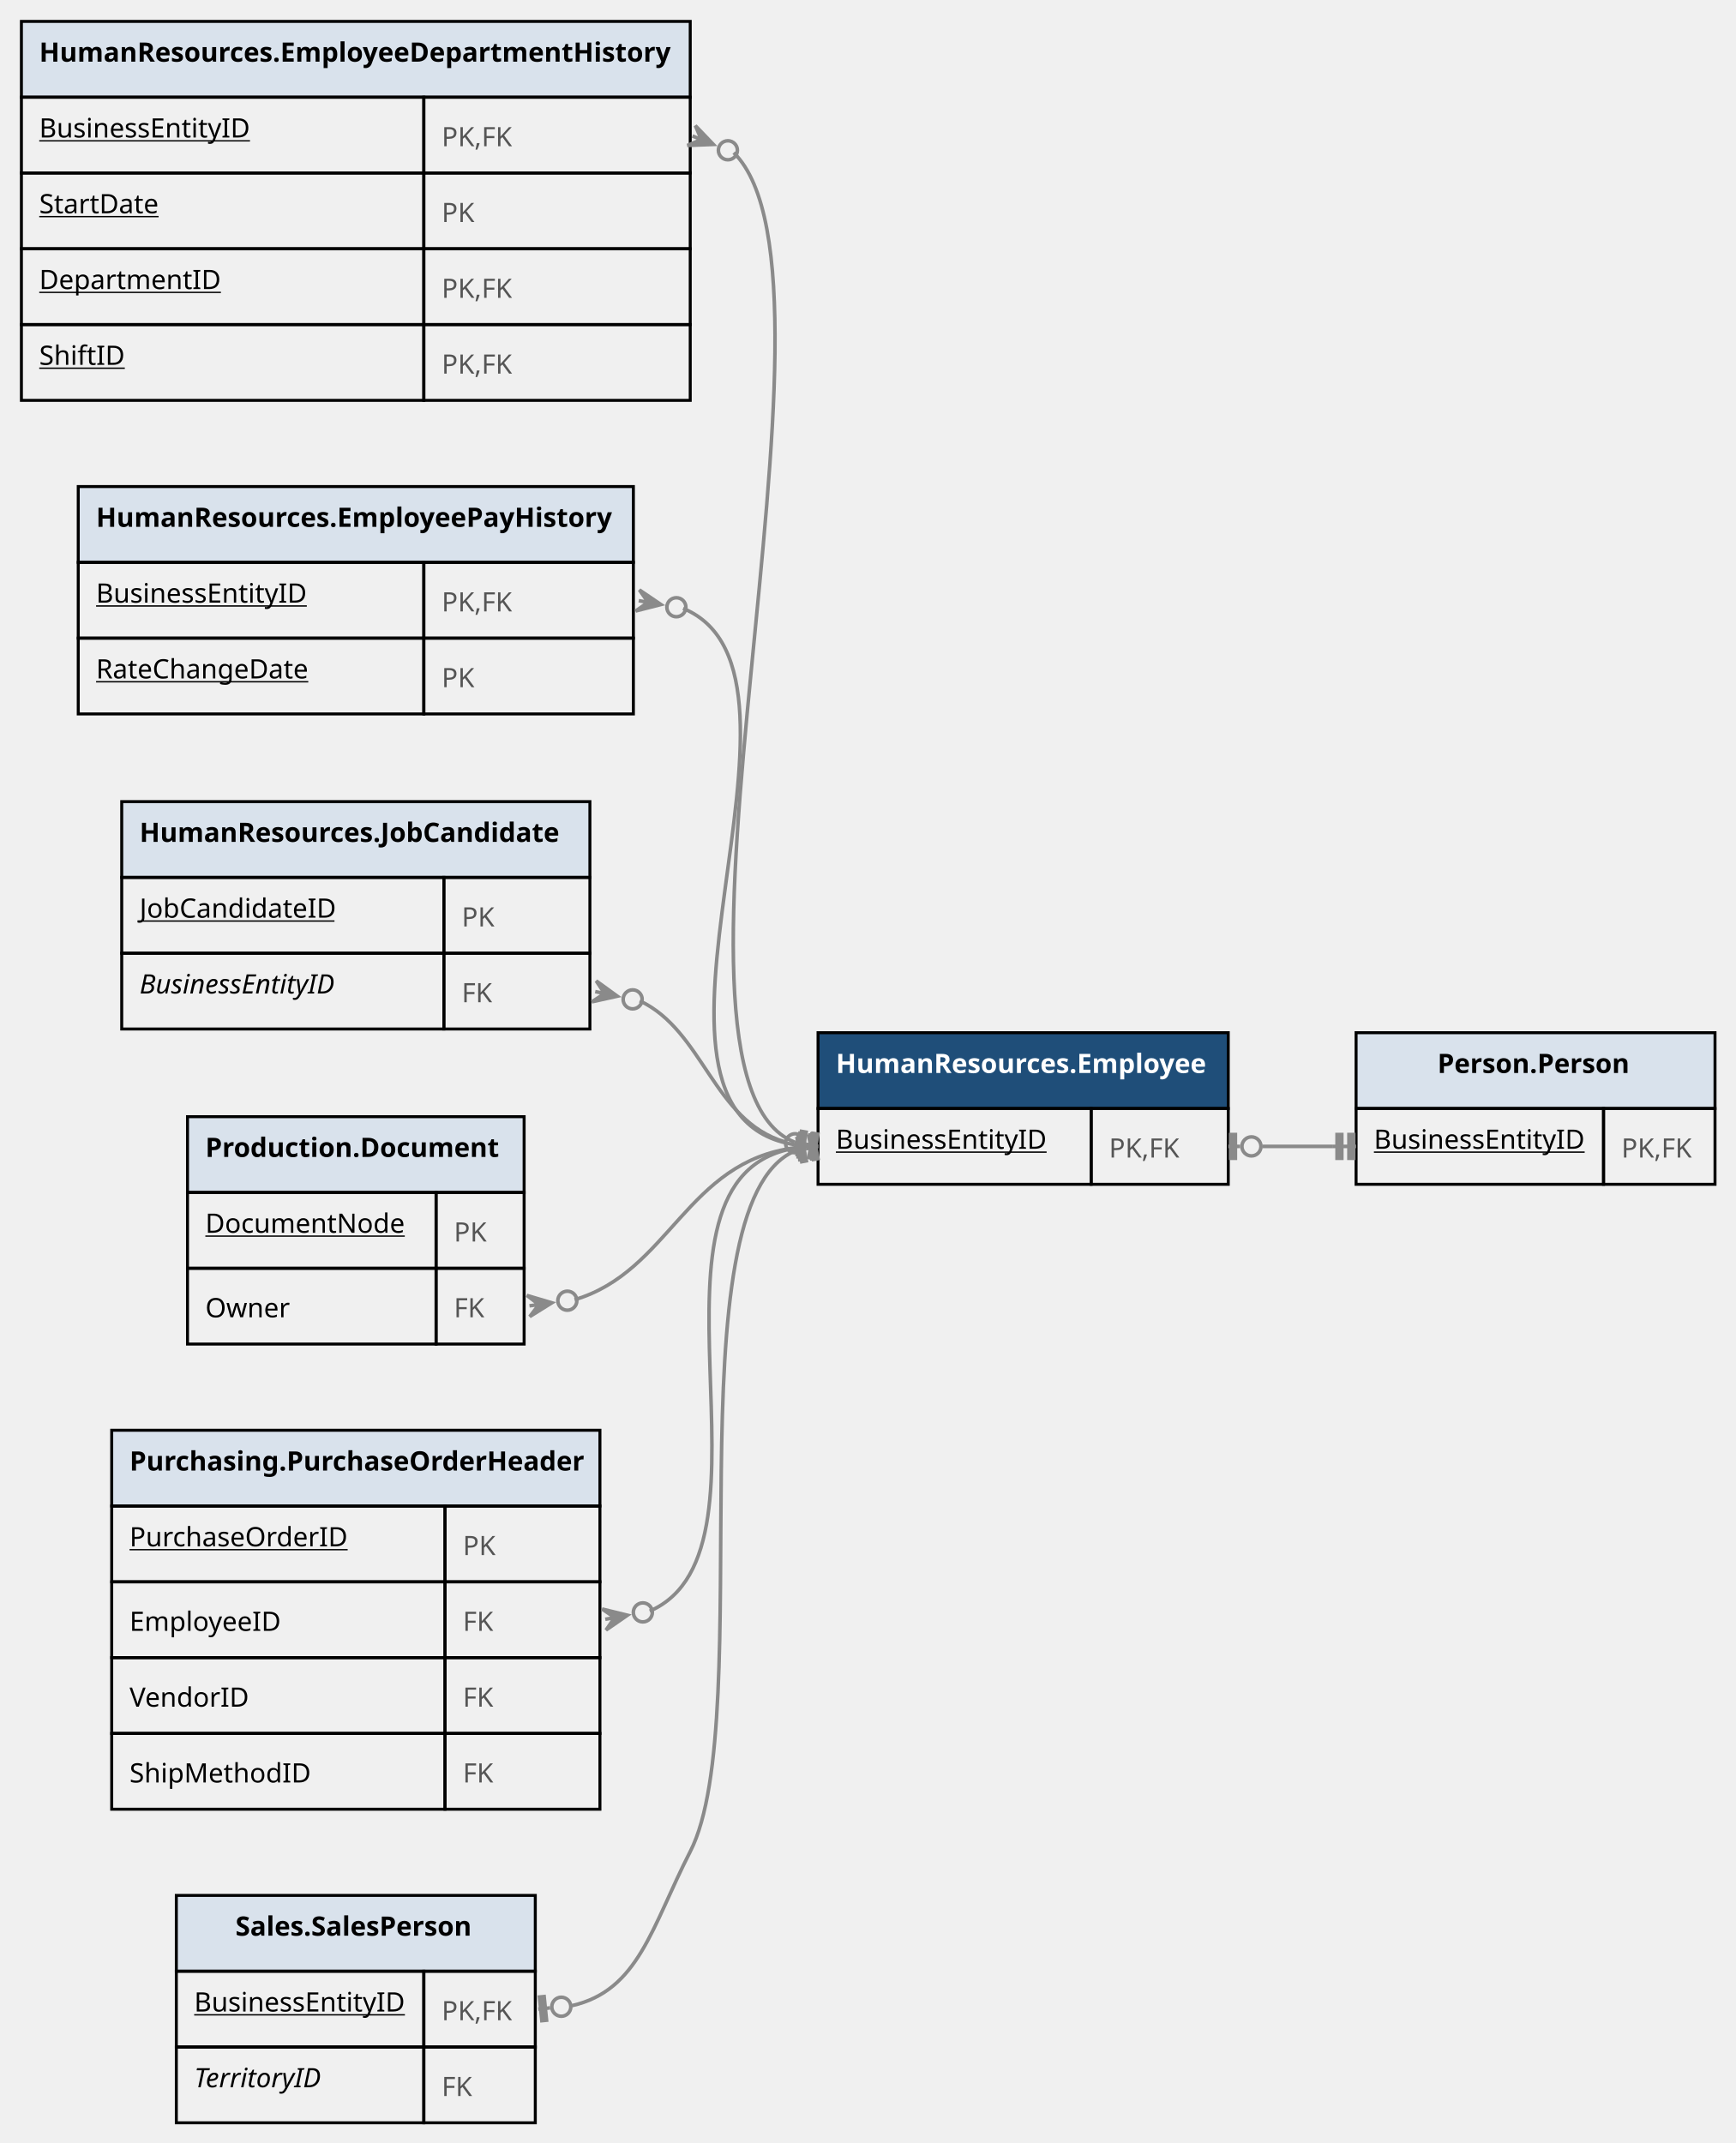
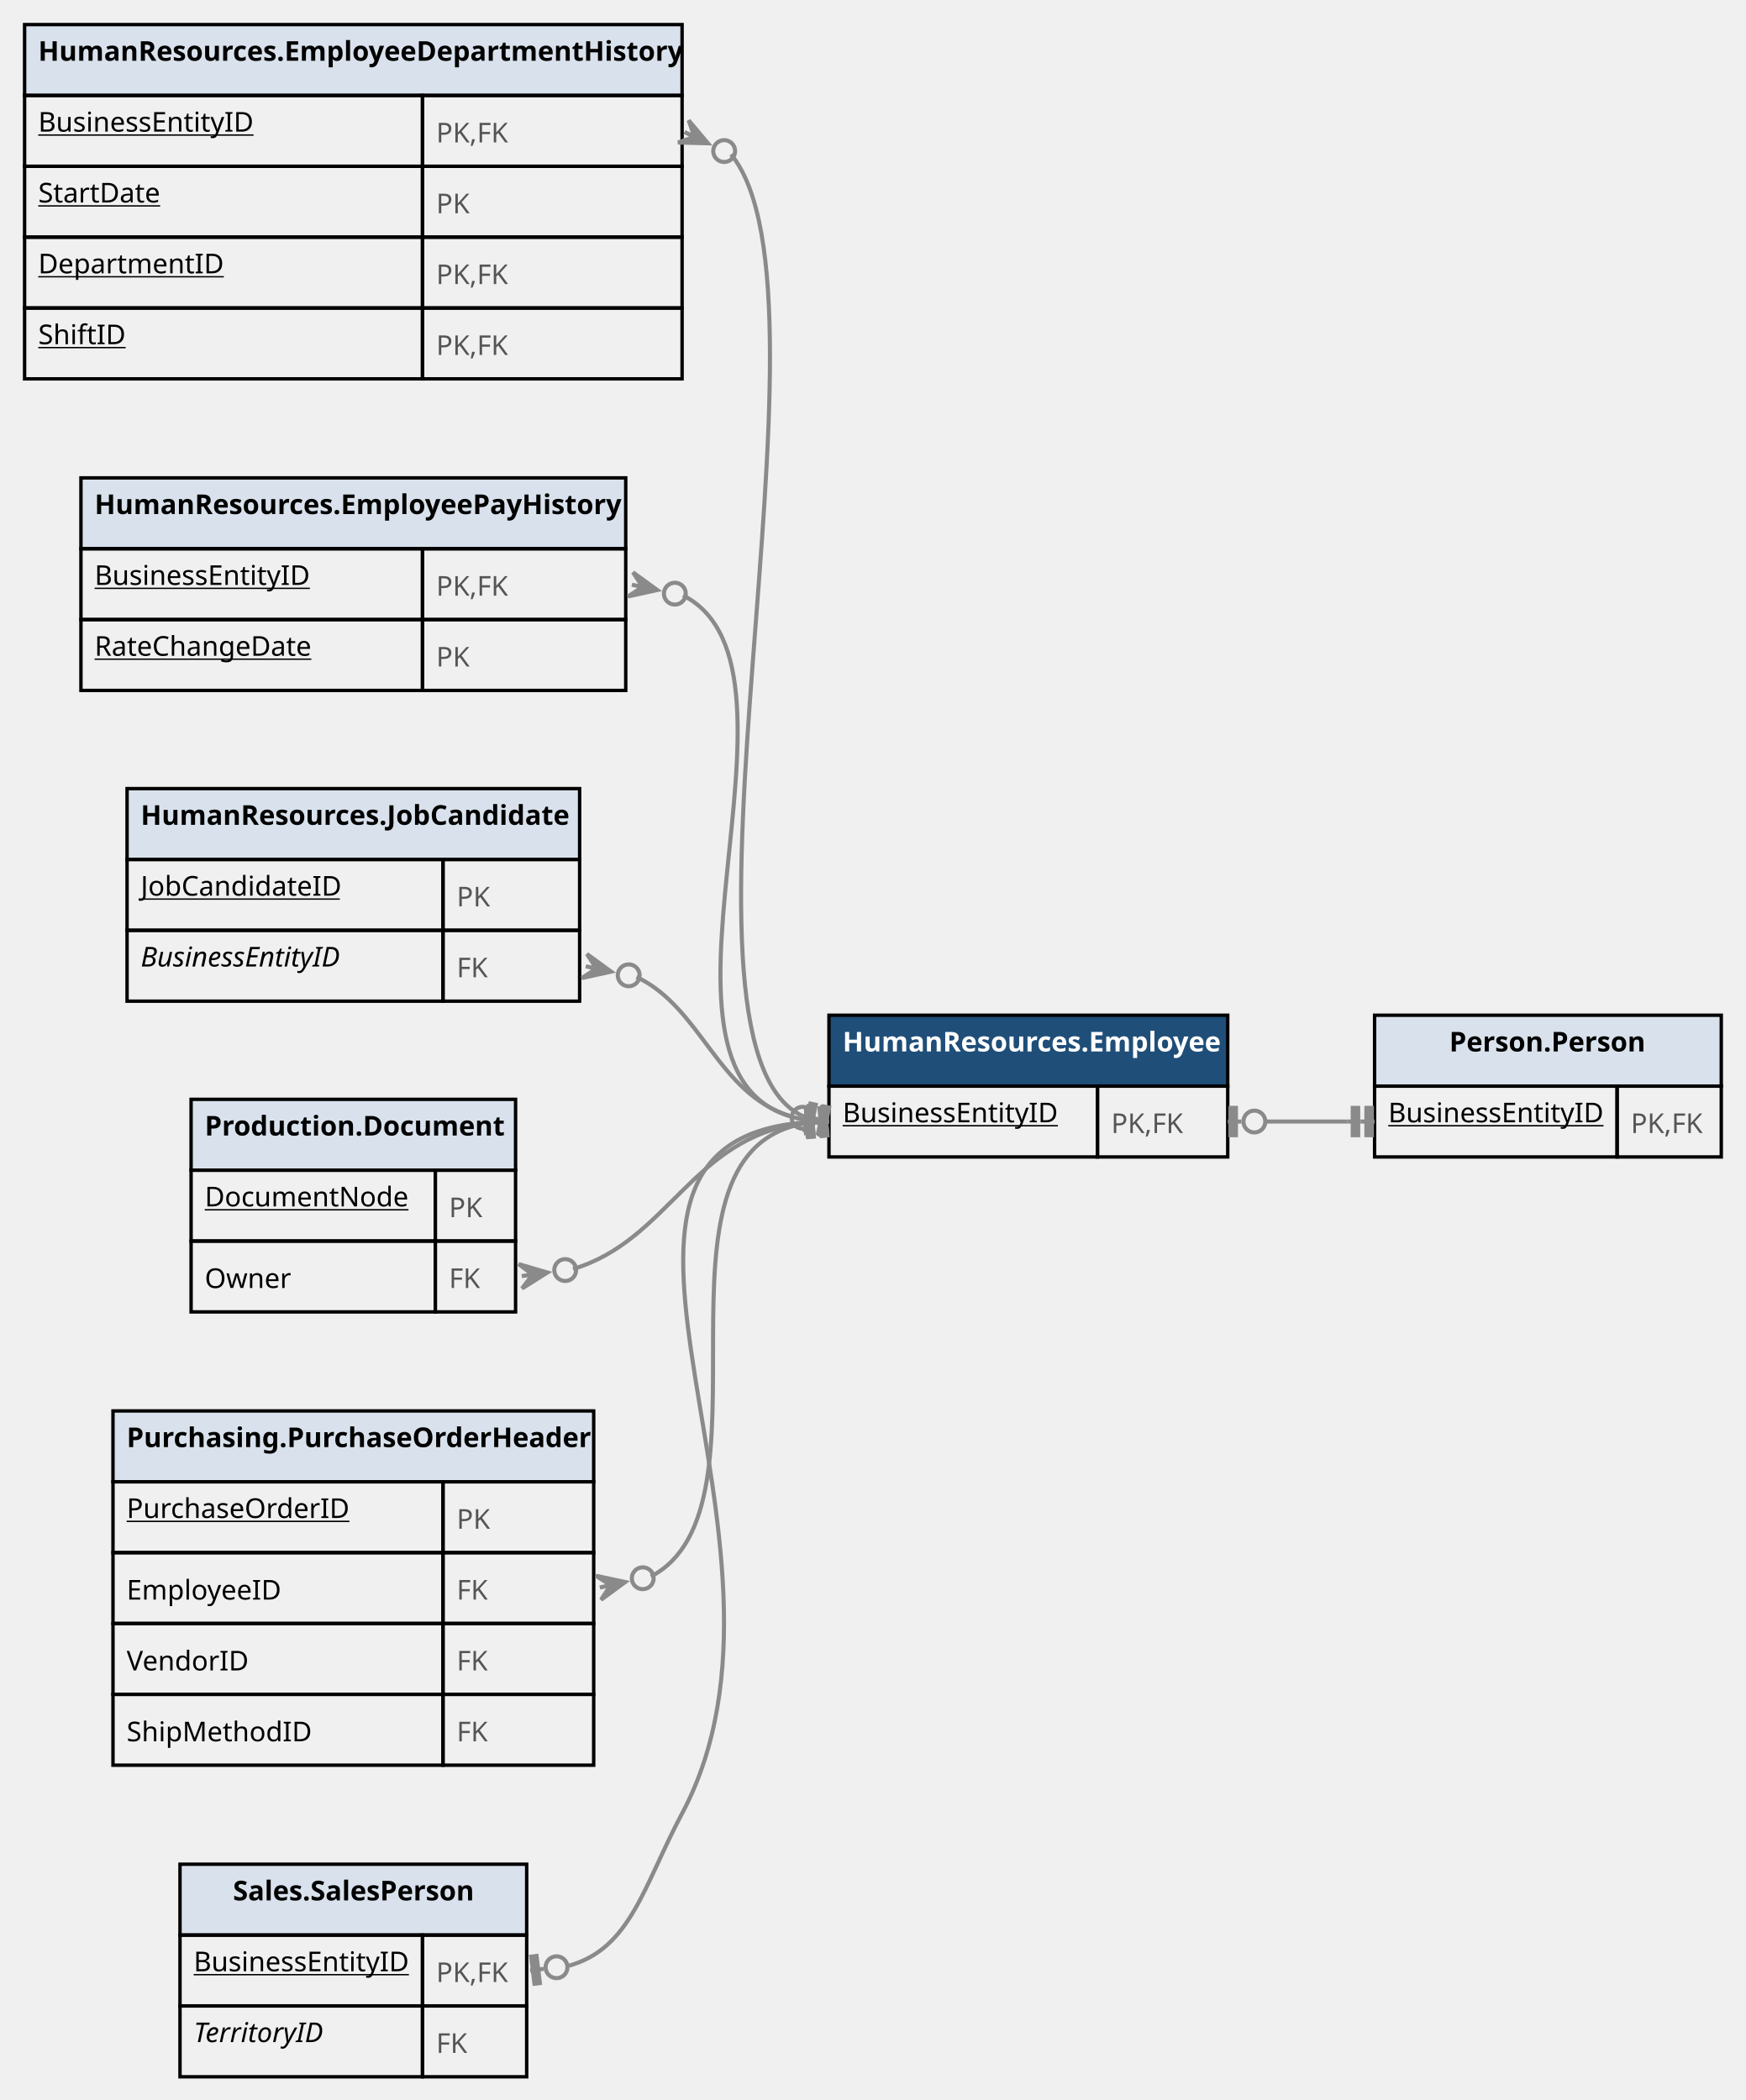
- <svg xmlns="http://www.w3.org/2000/svg" width="584pt" height="721pt" viewBox="0.00 0.00 584.00 721.00">
-   <g id="graph0" class="graph" transform="scale(1 1) rotate(0) translate(7.2 714.2)">
+ <svg xmlns="http://www.w3.org/2000/svg" width="511pt" height="615pt" viewBox="0.00 0.00 511.00 615.00">
+   <g id="graph0" class="graph" transform="scale(1 1) rotate(0) translate(7.2 608.2)">
    <g id="node1" class="node">
-       <polygon fill="#1f4e79" stroke="none" points="268,-341.25 268,-366.75 406,-366.75 406,-341.25 268,-341.25" />
-       <polygon fill="none" stroke="#000000" points="268,-341.25 268,-366.75 406,-366.75 406,-341.25 268,-341.25" />
-       <text xml:space="preserve" text-anchor="start" x="274" y="-353.2" font-family="Noto Sans KR" font-weight="bold" font-size="9.00" fill="#ffffff">HumanResources.Employee</text>
-       <polygon fill="none" stroke="#000000" points="268,-315.75 268,-341.25 359.88,-341.25 359.88,-315.75 268,-315.75" />
-       <text xml:space="preserve" text-anchor="start" x="274" y="-327.7" font-family="Noto Sans KR" text-decoration="underline" font-size="9.00">BusinessEntityID</text>
-       <polygon fill="none" stroke="#000000" points="359.88,-315.75 359.88,-341.25 406,-341.25 406,-315.75 359.88,-315.75" />
-       <text xml:space="preserve" text-anchor="start" x="365.88" y="-324.75" font-family="Noto Sans KR" font-size="9.00" fill="#555555">PK,FK</text>
+       <polygon fill="#1f4e79" stroke="none" points="235.5,-290.12 235.5,-310.88 352.25,-310.88 352.25,-290.12 235.5,-290.12" />
+       <polygon fill="none" stroke="#000000" points="235.5,-290.12 235.5,-310.88 352.25,-310.88 352.25,-290.12 235.5,-290.12" />
+       <text xml:space="preserve" text-anchor="start" x="239.5" y="-300.27" font-family="Noto Sans KR" font-weight="bold" font-size="8.00" fill="#ffffff">HumanResources.Employee</text>
+       <polygon fill="none" stroke="#000000" points="235.5,-269.38 235.5,-290.12 314.12,-290.12 314.12,-269.38 235.5,-269.38" />
+       <text xml:space="preserve" text-anchor="start" x="239.5" y="-279.52" font-family="Noto Sans KR" text-decoration="underline" font-size="8.00">BusinessEntityID</text>
+       <polygon fill="none" stroke="#000000" points="314.12,-269.38 314.12,-290.12 352.25,-290.12 352.25,-269.38 314.12,-269.38" />
+       <text xml:space="preserve" text-anchor="start" x="318.12" y="-276.38" font-family="Noto Sans KR" font-size="8.00" fill="#555555">PK,FK</text>
    </g>
    <g id="node2" class="node">
-       <polygon fill="#d9e2ec" stroke="none" points="449,-341.25 449,-366.75 569.75,-366.75 569.75,-341.25 449,-341.25" />
-       <polygon fill="none" stroke="#000000" points="449,-341.25 449,-366.75 569.75,-366.75 569.75,-341.25 449,-341.25" />
-       <text xml:space="preserve" text-anchor="start" x="476.38" y="-353.2" font-family="Noto Sans KR" font-weight="bold" font-size="9.00" fill="#000000">Person.Person</text>
-       <polygon fill="none" stroke="#000000" points="449,-315.75 449,-341.25 532.25,-341.25 532.25,-315.75 449,-315.75" />
-       <text xml:space="preserve" text-anchor="start" x="455" y="-327.7" font-family="Noto Sans KR" text-decoration="underline" font-size="9.00">BusinessEntityID</text>
-       <polygon fill="none" stroke="#000000" points="532.25,-315.75 532.25,-341.25 569.75,-341.25 569.75,-315.75 532.25,-315.75" />
-       <text xml:space="preserve" text-anchor="start" x="538.25" y="-324.75" font-family="Noto Sans KR" font-size="9.00" fill="#555555">PK,FK</text>
+       <polygon fill="#d9e2ec" stroke="none" points="395.25,-290.12 395.25,-310.88 496.75,-310.88 496.75,-290.12 395.25,-290.12" />
+       <polygon fill="none" stroke="#000000" points="395.25,-290.12 395.25,-310.88 496.75,-310.88 496.75,-290.12 395.25,-290.12" />
+       <text xml:space="preserve" text-anchor="start" x="417.12" y="-300.27" font-family="Noto Sans KR" font-weight="bold" font-size="8.00" fill="#000000">Person.Person</text>
+       <polygon fill="none" stroke="#000000" points="395.25,-269.38 395.25,-290.12 466.25,-290.12 466.25,-269.38 395.25,-269.38" />
+       <text xml:space="preserve" text-anchor="start" x="399.25" y="-279.52" font-family="Noto Sans KR" text-decoration="underline" font-size="8.00">BusinessEntityID</text>
+       <polygon fill="none" stroke="#000000" points="466.25,-269.38 466.25,-290.12 496.75,-290.12 496.75,-269.38 466.25,-269.38" />
+       <text xml:space="preserve" text-anchor="start" x="470.25" y="-276.38" font-family="Noto Sans KR" font-size="8.00" fill="#555555">PK,FK</text>
    </g>
    <g id="edge1" class="edge">
-       <path fill="none" stroke="#8a8a8a" stroke-width="1.2" d="M417.44,-328.5C425.97,-328.5 431.65,-328.5 441.02,-328.5" />
-       <polygon fill="#8a8a8a" stroke="#8a8a8a" stroke-width="1.2" points="406.8,-332.5 406.8,-324.5 408.4,-324.5 408.4,-332.5 406.8,-332.5" />
-       <polyline fill="none" stroke="#8a8a8a" stroke-width="1.2" points="406,-328.5 410,-328.5" />
-       <ellipse fill="none" stroke="#8a8a8a" stroke-width="1.2" cx="413.8" cy="-328.5" rx="3.2" ry="3.2" />
-       <polygon fill="#8a8a8a" stroke="#8a8a8a" stroke-width="1.2" points="448.2,-324.5 448.2,-332.5 446.6,-332.5 446.6,-324.5 448.2,-324.5" />
-       <polyline fill="none" stroke="#8a8a8a" stroke-width="1.2" points="449,-328.5 445,-328.5" />
-       <polygon fill="#8a8a8a" stroke="#8a8a8a" stroke-width="1.2" points="444.2,-324.5 444.2,-332.5 442.6,-332.5 442.6,-324.5 444.2,-324.5" />
-       <polyline fill="none" stroke="#8a8a8a" stroke-width="1.2" points="445,-328.5 441,-328.5" />
+       <path fill="none" stroke="#8a8a8a" stroke-width="1.2" d="M363.69,-279.75C372.22,-279.75 377.9,-279.75 387.27,-279.75" />
+       <polygon fill="#8a8a8a" stroke="#8a8a8a" stroke-width="1.2" points="353.05,-283.75 353.05,-275.75 354.65,-275.75 354.65,-283.75 353.05,-283.75" />
+       <polyline fill="none" stroke="#8a8a8a" stroke-width="1.2" points="352.25,-279.75 356.25,-279.75" />
+       <ellipse fill="none" stroke="#8a8a8a" stroke-width="1.2" cx="360.05" cy="-279.75" rx="3.2" ry="3.2" />
+       <polygon fill="#8a8a8a" stroke="#8a8a8a" stroke-width="1.2" points="394.45,-275.75 394.45,-283.75 392.85,-283.75 392.85,-275.75 394.45,-275.75" />
+       <polyline fill="none" stroke="#8a8a8a" stroke-width="1.2" points="395.25,-279.75 391.25,-279.75" />
+       <polygon fill="#8a8a8a" stroke="#8a8a8a" stroke-width="1.2" points="390.45,-275.75 390.45,-283.75 388.85,-283.75 388.85,-275.75 390.45,-275.75" />
+       <polyline fill="none" stroke="#8a8a8a" stroke-width="1.2" points="391.25,-279.75 387.25,-279.75" />
    </g>
    <g id="node3" class="node">
-       <polygon fill="#d9e2ec" stroke="none" points="0,-681.5 0,-707 225,-707 225,-681.5 0,-681.5" />
-       <polygon fill="none" stroke="#000000" points="0,-681.5 0,-707 225,-707 225,-681.5 0,-681.5" />
-       <text xml:space="preserve" text-anchor="start" x="6" y="-693.45" font-family="Noto Sans KR" font-weight="bold" font-size="9.00" fill="#000000">HumanResources.EmployeeDepartmentHistory</text>
-       <polygon fill="none" stroke="#000000" points="0,-656 0,-681.5 135.38,-681.5 135.38,-656 0,-656" />
-       <text xml:space="preserve" text-anchor="start" x="6" y="-667.95" font-family="Noto Sans KR" text-decoration="underline" font-size="9.00">BusinessEntityID</text>
-       <polygon fill="none" stroke="#000000" points="135.38,-656 135.38,-681.5 225,-681.5 225,-656 135.38,-656" />
-       <text xml:space="preserve" text-anchor="start" x="141.38" y="-665" font-family="Noto Sans KR" font-size="9.00" fill="#555555">PK,FK</text>
-       <polygon fill="none" stroke="#000000" points="0,-630.5 0,-656 135.38,-656 135.38,-630.5 0,-630.5" />
-       <text xml:space="preserve" text-anchor="start" x="6" y="-642.45" font-family="Noto Sans KR" text-decoration="underline" font-size="9.00">StartDate</text>
-       <polygon fill="none" stroke="#000000" points="135.38,-630.5 135.38,-656 225,-656 225,-630.5 135.38,-630.5" />
-       <text xml:space="preserve" text-anchor="start" x="141.38" y="-639.5" font-family="Noto Sans KR" font-size="9.00" fill="#555555">PK</text>
-       <polygon fill="none" stroke="#000000" points="0,-605 0,-630.5 135.38,-630.5 135.38,-605 0,-605" />
-       <text xml:space="preserve" text-anchor="start" x="6" y="-616.95" font-family="Noto Sans KR" text-decoration="underline" font-size="9.00">DepartmentID</text>
-       <polygon fill="none" stroke="#000000" points="135.38,-605 135.38,-630.5 225,-630.5 225,-605 135.38,-605" />
-       <text xml:space="preserve" text-anchor="start" x="141.38" y="-614" font-family="Noto Sans KR" font-size="9.00" fill="#555555">PK,FK</text>
-       <polygon fill="none" stroke="#000000" points="0,-579.5 0,-605 135.38,-605 135.38,-579.5 0,-579.5" />
-       <text xml:space="preserve" text-anchor="start" x="6" y="-591.45" font-family="Noto Sans KR" text-decoration="underline" font-size="9.00">ShiftID</text>
-       <polygon fill="none" stroke="#000000" points="135.38,-579.5 135.38,-605 225,-605 225,-579.5 135.38,-579.5" />
-       <text xml:space="preserve" text-anchor="start" x="141.38" y="-588.5" font-family="Noto Sans KR" font-size="9.00" fill="#555555">PK,FK</text>
+       <polygon fill="#d9e2ec" stroke="none" points="0,-580.25 0,-601 192.5,-601 192.5,-580.25 0,-580.25" />
+       <polygon fill="none" stroke="#000000" points="0,-580.25 0,-601 192.5,-601 192.5,-580.25 0,-580.25" />
+       <text xml:space="preserve" text-anchor="start" x="4" y="-590.4" font-family="Noto Sans KR" font-weight="bold" font-size="8.00" fill="#000000">HumanResources.EmployeeDepartmentHistory</text>
+       <polygon fill="none" stroke="#000000" points="0,-559.5 0,-580.25 116.5,-580.25 116.5,-559.5 0,-559.5" />
+       <text xml:space="preserve" text-anchor="start" x="4" y="-569.65" font-family="Noto Sans KR" text-decoration="underline" font-size="8.00">BusinessEntityID</text>
+       <polygon fill="none" stroke="#000000" points="116.5,-559.5 116.5,-580.25 192.5,-580.25 192.5,-559.5 116.5,-559.5" />
+       <text xml:space="preserve" text-anchor="start" x="120.5" y="-566.5" font-family="Noto Sans KR" font-size="8.00" fill="#555555">PK,FK</text>
+       <polygon fill="none" stroke="#000000" points="0,-538.75 0,-559.5 116.5,-559.5 116.5,-538.75 0,-538.75" />
+       <text xml:space="preserve" text-anchor="start" x="4" y="-548.9" font-family="Noto Sans KR" text-decoration="underline" font-size="8.00">StartDate</text>
+       <polygon fill="none" stroke="#000000" points="116.5,-538.75 116.5,-559.5 192.5,-559.5 192.5,-538.75 116.5,-538.75" />
+       <text xml:space="preserve" text-anchor="start" x="120.5" y="-545.75" font-family="Noto Sans KR" font-size="8.00" fill="#555555">PK</text>
+       <polygon fill="none" stroke="#000000" points="0,-518 0,-538.75 116.5,-538.75 116.5,-518 0,-518" />
+       <text xml:space="preserve" text-anchor="start" x="4" y="-528.15" font-family="Noto Sans KR" text-decoration="underline" font-size="8.00">DepartmentID</text>
+       <polygon fill="none" stroke="#000000" points="116.5,-518 116.5,-538.75 192.5,-538.75 192.5,-518 116.5,-518" />
+       <text xml:space="preserve" text-anchor="start" x="120.5" y="-525" font-family="Noto Sans KR" font-size="8.00" fill="#555555">PK,FK</text>
+       <polygon fill="none" stroke="#000000" points="0,-497.25 0,-518 116.5,-518 116.5,-497.25 0,-497.25" />
+       <text xml:space="preserve" text-anchor="start" x="4" y="-507.4" font-family="Noto Sans KR" text-decoration="underline" font-size="8.00">ShiftID</text>
+       <polygon fill="none" stroke="#000000" points="116.5,-497.25 116.5,-518 192.5,-518 192.5,-497.25 116.5,-497.25" />
+       <text xml:space="preserve" text-anchor="start" x="120.5" y="-504.25" font-family="Noto Sans KR" font-size="8.00" fill="#555555">PK,FK</text>
    </g>
    <g id="edge2" class="edge">
-       <path fill="none" stroke="#8a8a8a" stroke-width="1.2" d="M239.64,-662.84C283.38,-619.52 204.7,-351.81 260.13,-329.92" />
-       <polygon fill="#8a8a8a" stroke="#8a8a8a" stroke-width="1.2" points="232.79,-665.61 224.03,-665.26 228.71,-667.25 225.74,-668.45 225.74,-668.45 225.74,-668.45 228.71,-667.25 226.72,-671.94 232.79,-665.61" />
-       <ellipse fill="none" stroke="#8a8a8a" stroke-width="1.2" cx="237.67" cy="-663.64" rx="3.2" ry="3.2" />
-       <polygon fill="#8a8a8a" stroke="#8a8a8a" stroke-width="1.2" points="266.5,-324.71 267.92,-332.58 266.35,-332.86 264.93,-324.99 266.5,-324.71" />
-       <polyline fill="none" stroke="#8a8a8a" stroke-width="1.2" points="268,-328.5 264.06,-329.21" />
-       <polygon fill="#8a8a8a" stroke="#8a8a8a" stroke-width="1.2" points="262.56,-325.42 263.99,-333.29 262.41,-333.57 260.99,-325.7 262.56,-325.42" />
-       <polyline fill="none" stroke="#8a8a8a" stroke-width="1.2" points="264.06,-329.21 260.13,-329.92" />
+       <path fill="none" stroke="#8a8a8a" stroke-width="1.2" d="M206.83,-562.99C241.16,-521.2 182.57,-302.65 227.7,-281.41" />
+       <polygon fill="#8a8a8a" stroke="#8a8a8a" stroke-width="1.2" points="200.07,-566.24 191.3,-566.46 196.11,-568.14 193.22,-569.53 193.22,-569.53 193.22,-569.53 196.11,-568.14 194.42,-572.95 200.07,-566.24" />
+       <ellipse fill="none" stroke="#8a8a8a" stroke-width="1.2" cx="204.82" cy="-563.96" rx="3.2" ry="3.2" />
+       <polygon fill="#8a8a8a" stroke="#8a8a8a" stroke-width="1.2" points="233.88,-276 235.55,-283.83 233.99,-284.16 232.32,-276.34 233.88,-276" />
+       <polyline fill="none" stroke="#8a8a8a" stroke-width="1.2" points="235.5,-279.75 231.59,-280.58" />
+       <polygon fill="#8a8a8a" stroke="#8a8a8a" stroke-width="1.2" points="229.97,-276.84 231.64,-284.66 230.07,-285 228.41,-277.17 229.97,-276.84" />
+       <polyline fill="none" stroke="#8a8a8a" stroke-width="1.2" points="231.59,-280.58 227.68,-281.42" />
    </g>
    <g id="node4" class="node">
-       <polygon fill="#d9e2ec" stroke="none" points="19.12,-525 19.12,-550.5 205.88,-550.5 205.88,-525 19.12,-525" />
-       <polygon fill="none" stroke="#000000" points="19.12,-525 19.12,-550.5 205.88,-550.5 205.88,-525 19.12,-525" />
-       <text xml:space="preserve" text-anchor="start" x="25.12" y="-536.95" font-family="Noto Sans KR" font-weight="bold" font-size="9.00" fill="#000000">HumanResources.EmployeePayHistory</text>
-       <polygon fill="none" stroke="#000000" points="19.12,-499.5 19.12,-525 135.38,-525 135.38,-499.5 19.12,-499.5" />
-       <text xml:space="preserve" text-anchor="start" x="25.12" y="-511.45" font-family="Noto Sans KR" text-decoration="underline" font-size="9.00">BusinessEntityID</text>
-       <polygon fill="none" stroke="#000000" points="135.38,-499.5 135.38,-525 205.88,-525 205.88,-499.5 135.38,-499.5" />
-       <text xml:space="preserve" text-anchor="start" x="141.38" y="-508.5" font-family="Noto Sans KR" font-size="9.00" fill="#555555">PK,FK</text>
-       <polygon fill="none" stroke="#000000" points="19.12,-474 19.12,-499.5 135.38,-499.5 135.38,-474 19.12,-474" />
-       <text xml:space="preserve" text-anchor="start" x="25.12" y="-485.95" font-family="Noto Sans KR" text-decoration="underline" font-size="9.00">RateChangeDate</text>
-       <polygon fill="none" stroke="#000000" points="135.38,-474 135.38,-499.5 205.88,-499.5 205.88,-474 135.38,-474" />
-       <text xml:space="preserve" text-anchor="start" x="141.38" y="-483" font-family="Noto Sans KR" font-size="9.00" fill="#555555">PK</text>
+       <polygon fill="#d9e2ec" stroke="none" points="16.5,-447.5 16.5,-468.25 176,-468.25 176,-447.5 16.5,-447.5" />
+       <polygon fill="none" stroke="#000000" points="16.5,-447.5 16.5,-468.25 176,-468.25 176,-447.5 16.5,-447.5" />
+       <text xml:space="preserve" text-anchor="start" x="20.5" y="-457.65" font-family="Noto Sans KR" font-weight="bold" font-size="8.00" fill="#000000">HumanResources.EmployeePayHistory</text>
+       <polygon fill="none" stroke="#000000" points="16.5,-426.75 16.5,-447.5 116.5,-447.5 116.5,-426.75 16.5,-426.75" />
+       <text xml:space="preserve" text-anchor="start" x="20.5" y="-436.9" font-family="Noto Sans KR" text-decoration="underline" font-size="8.00">BusinessEntityID</text>
+       <polygon fill="none" stroke="#000000" points="116.5,-426.75 116.5,-447.5 176,-447.5 176,-426.75 116.5,-426.75" />
+       <text xml:space="preserve" text-anchor="start" x="120.5" y="-433.75" font-family="Noto Sans KR" font-size="8.00" fill="#555555">PK,FK</text>
+       <polygon fill="none" stroke="#000000" points="16.5,-406 16.5,-426.75 116.5,-426.75 116.5,-406 16.5,-406" />
+       <text xml:space="preserve" text-anchor="start" x="20.5" y="-416.15" font-family="Noto Sans KR" text-decoration="underline" font-size="8.00">RateChangeDate</text>
+       <polygon fill="none" stroke="#000000" points="116.5,-406 116.5,-426.75 176,-426.75 176,-406 116.5,-406" />
+       <text xml:space="preserve" text-anchor="start" x="120.5" y="-413" font-family="Noto Sans KR" font-size="8.00" fill="#555555">PK</text>
    </g>
    <g id="edge3" class="edge">
-       <path fill="none" stroke="#8a8a8a" stroke-width="1.2" d="M222.6,-509.51C275.98,-487.46 194.29,-339.45 260.19,-329.07" />
-       <polygon fill="#8a8a8a" stroke="#8a8a8a" stroke-width="1.2" points="215.15,-510.81 206.65,-508.63 210.82,-511.56 207.67,-512.11 207.67,-512.11 207.67,-512.11 210.82,-511.56 207.89,-515.73 215.15,-510.81" />
-       <ellipse fill="none" stroke="#8a8a8a" stroke-width="1.2" cx="220.34" cy="-509.9" rx="3.2" ry="3.2" />
-       <polygon fill="#8a8a8a" stroke="#8a8a8a" stroke-width="1.2" points="266.91,-324.57 267.5,-332.55 265.9,-332.67 265.31,-324.69 266.91,-324.57" />
-       <polyline fill="none" stroke="#8a8a8a" stroke-width="1.2" points="268,-328.5 264.01,-328.79" />
-       <polygon fill="#8a8a8a" stroke="#8a8a8a" stroke-width="1.2" points="262.92,-324.86 263.51,-332.84 261.91,-332.96 261.32,-324.98 262.92,-324.86" />
-       <polyline fill="none" stroke="#8a8a8a" stroke-width="1.2" points="264.01,-328.79 260.02,-329.09" />
+       <path fill="none" stroke="#8a8a8a" stroke-width="1.2" d="M192.78,-433.84C235.42,-412.17 172.84,-290.35 227.79,-280.4" />
+       <polygon fill="#8a8a8a" stroke="#8a8a8a" stroke-width="1.2" points="185.22,-435.41 176.66,-433.52 180.92,-436.31 177.79,-436.96 177.79,-436.96 177.79,-436.96 180.92,-436.31 178.13,-440.57 185.22,-435.41" />
+       <ellipse fill="none" stroke="#8a8a8a" stroke-width="1.2" cx="190.38" cy="-434.34" rx="3.2" ry="3.2" />
+       <polygon fill="#8a8a8a" stroke="#8a8a8a" stroke-width="1.2" points="234.37,-275.83 235.04,-283.8 233.44,-283.94 232.77,-275.96 234.37,-275.83" />
+       <polyline fill="none" stroke="#8a8a8a" stroke-width="1.2" points="235.5,-279.75 231.51,-280.08" />
+       <polygon fill="#8a8a8a" stroke="#8a8a8a" stroke-width="1.2" points="230.38,-276.17 231.05,-284.14 229.46,-284.27 228.79,-276.3 230.38,-276.17" />
+       <polyline fill="none" stroke="#8a8a8a" stroke-width="1.2" points="231.51,-280.08 227.53,-280.42" />
    </g>
    <g id="node5" class="node">
-       <polygon fill="#d9e2ec" stroke="none" points="33.75,-419 33.75,-444.5 191.25,-444.5 191.25,-419 33.75,-419" />
-       <polygon fill="none" stroke="#000000" points="33.75,-419 33.75,-444.5 191.25,-444.5 191.25,-419 33.75,-419" />
-       <text xml:space="preserve" text-anchor="start" x="39.75" y="-430.95" font-family="Noto Sans KR" font-weight="bold" font-size="9.00" fill="#000000">HumanResources.JobCandidate</text>
-       <polygon fill="none" stroke="#000000" points="33.75,-393.5 33.75,-419 142.12,-419 142.12,-393.5 33.75,-393.5" />
-       <text xml:space="preserve" text-anchor="start" x="39.75" y="-405.45" font-family="Noto Sans KR" text-decoration="underline" font-size="9.00">JobCandidateID</text>
-       <polygon fill="none" stroke="#000000" points="142.12,-393.5 142.12,-419 191.25,-419 191.25,-393.5 142.12,-393.5" />
-       <text xml:space="preserve" text-anchor="start" x="148.12" y="-402.5" font-family="Noto Sans KR" font-size="9.00" fill="#555555">PK</text>
-       <polygon fill="none" stroke="#000000" points="33.75,-368 33.75,-393.5 142.12,-393.5 142.12,-368 33.75,-368" />
-       <text xml:space="preserve" text-anchor="start" x="39.75" y="-379.95" font-family="Noto Sans KR" font-style="italic" font-size="9.00">BusinessEntityID</text>
-       <polygon fill="none" stroke="#000000" points="142.12,-368 142.12,-393.5 191.25,-393.5 191.25,-368 142.12,-368" />
-       <text xml:space="preserve" text-anchor="start" x="148.12" y="-377" font-family="Noto Sans KR" font-size="9.00" fill="#555555">FK</text>
+       <polygon fill="#d9e2ec" stroke="none" points="30,-356.5 30,-377.25 162.5,-377.25 162.5,-356.5 30,-356.5" />
+       <polygon fill="none" stroke="#000000" points="30,-356.5 30,-377.25 162.5,-377.25 162.5,-356.5 30,-356.5" />
+       <text xml:space="preserve" text-anchor="start" x="34" y="-366.65" font-family="Noto Sans KR" font-weight="bold" font-size="8.00" fill="#000000">HumanResources.JobCandidate</text>
+       <polygon fill="none" stroke="#000000" points="30,-335.75 30,-356.5 122.5,-356.5 122.5,-335.75 30,-335.75" />
+       <text xml:space="preserve" text-anchor="start" x="34" y="-345.9" font-family="Noto Sans KR" text-decoration="underline" font-size="8.00">JobCandidateID</text>
+       <polygon fill="none" stroke="#000000" points="122.5,-335.75 122.5,-356.5 162.5,-356.5 162.5,-335.75 122.5,-335.75" />
+       <text xml:space="preserve" text-anchor="start" x="126.5" y="-342.75" font-family="Noto Sans KR" font-size="8.00" fill="#555555">PK</text>
+       <polygon fill="none" stroke="#000000" points="30,-315 30,-335.75 122.5,-335.75 122.5,-315 30,-315" />
+       <text xml:space="preserve" text-anchor="start" x="34" y="-325.15" font-family="Noto Sans KR" font-style="italic" font-size="8.00">BusinessEntityID</text>
+       <polygon fill="none" stroke="#000000" points="122.5,-315 122.5,-335.75 162.5,-335.75 162.5,-315 122.5,-315" />
+       <text xml:space="preserve" text-anchor="start" x="126.5" y="-322" font-family="Noto Sans KR" font-size="8.00" fill="#555555">FK</text>
    </g>
    <g id="edge4" class="edge">
-       <path fill="none" stroke="#8a8a8a" stroke-width="1.2" d="M208.01,-377.48C229.44,-367.43 232.76,-337.21 256.79,-330.04" />
-       <polygon fill="#8a8a8a" stroke="#8a8a8a" stroke-width="1.2" points="200.48,-379.04 191.91,-377.14 196.17,-379.94 193.04,-380.59 193.04,-380.59 193.04,-380.59 196.17,-379.94 193.37,-384.19 200.48,-379.04" />
-       <ellipse fill="none" stroke="#8a8a8a" stroke-width="1.2" cx="205.63" cy="-377.97" rx="3.2" ry="3.2" />
-       <polygon fill="#8a8a8a" stroke="#8a8a8a" stroke-width="1.2" points="266.66,-324.65 267.75,-332.57 266.17,-332.79 265.08,-324.86 266.66,-324.65" />
-       <polyline fill="none" stroke="#8a8a8a" stroke-width="1.2" points="268,-328.5 264.04,-329.04" />
-       <ellipse fill="none" stroke="#8a8a8a" stroke-width="1.2" cx="260.27" cy="-329.56" rx="3.2" ry="3.2" />
+       <path fill="none" stroke="#8a8a8a" stroke-width="1.2" d="M179.15,-322.09C198.24,-313.06 202.77,-288.07 224.02,-281.4" />
+       <polygon fill="#8a8a8a" stroke="#8a8a8a" stroke-width="1.2" points="171.72,-323.65 163.15,-321.77 167.41,-324.55 164.29,-325.21 164.29,-325.21 164.29,-325.21 167.41,-324.55 164.63,-328.82 171.72,-323.65" />
+       <ellipse fill="none" stroke="#8a8a8a" stroke-width="1.2" cx="176.87" cy="-322.57" rx="3.2" ry="3.2" />
+       <polygon fill="#8a8a8a" stroke="#8a8a8a" stroke-width="1.2" points="234.14,-275.9 235.28,-283.82 233.69,-284.05 232.55,-276.13 234.14,-275.9" />
+       <polyline fill="none" stroke="#8a8a8a" stroke-width="1.2" points="235.5,-279.75 231.54,-280.32" />
+       <ellipse fill="none" stroke="#8a8a8a" stroke-width="1.2" cx="227.78" cy="-280.86" rx="3.2" ry="3.2" />
    </g>
    <g id="node6" class="node">
-       <polygon fill="#d9e2ec" stroke="none" points="55.88,-313 55.88,-338.5 169.12,-338.5 169.12,-313 55.88,-313" />
-       <polygon fill="none" stroke="#000000" points="55.88,-313 55.88,-338.5 169.12,-338.5 169.12,-313 55.88,-313" />
-       <text xml:space="preserve" text-anchor="start" x="61.88" y="-324.95" font-family="Noto Sans KR" font-weight="bold" font-size="9.00" fill="#000000">Production.Document</text>
-       <polygon fill="none" stroke="#000000" points="55.88,-287.5 55.88,-313 139.5,-313 139.5,-287.5 55.88,-287.5" />
-       <text xml:space="preserve" text-anchor="start" x="61.88" y="-299.45" font-family="Noto Sans KR" text-decoration="underline" font-size="9.00">DocumentNode</text>
-       <polygon fill="none" stroke="#000000" points="139.5,-287.5 139.5,-313 169.12,-313 169.12,-287.5 139.5,-287.5" />
-       <text xml:space="preserve" text-anchor="start" x="145.5" y="-296.5" font-family="Noto Sans KR" font-size="9.00" fill="#555555">PK</text>
-       <polygon fill="none" stroke="#000000" points="55.88,-262 55.88,-287.5 139.5,-287.5 139.5,-262 55.88,-262" />
-       <text xml:space="preserve" text-anchor="start" x="61.88" y="-271" font-family="Noto Sans KR" font-size="9.00">Owner</text>
-       <polygon fill="none" stroke="#000000" points="139.5,-262 139.5,-287.5 169.12,-287.5 169.12,-262 139.5,-262" />
-       <text xml:space="preserve" text-anchor="start" x="145.5" y="-271" font-family="Noto Sans KR" font-size="9.00" fill="#555555">FK</text>
+       <polygon fill="#d9e2ec" stroke="none" points="48.75,-265.5 48.75,-286.25 143.75,-286.25 143.75,-265.5 48.75,-265.5" />
+       <polygon fill="none" stroke="#000000" points="48.75,-265.5 48.75,-286.25 143.75,-286.25 143.75,-265.5 48.75,-265.5" />
+       <text xml:space="preserve" text-anchor="start" x="52.75" y="-275.65" font-family="Noto Sans KR" font-weight="bold" font-size="8.00" fill="#000000">Production.Document</text>
+       <polygon fill="none" stroke="#000000" points="48.75,-244.75 48.75,-265.5 120.25,-265.5 120.25,-244.75 48.75,-244.75" />
+       <text xml:space="preserve" text-anchor="start" x="52.75" y="-254.9" font-family="Noto Sans KR" text-decoration="underline" font-size="8.00">DocumentNode</text>
+       <polygon fill="none" stroke="#000000" points="120.25,-244.75 120.25,-265.5 143.75,-265.5 143.75,-244.75 120.25,-244.75" />
+       <text xml:space="preserve" text-anchor="start" x="124.25" y="-251.75" font-family="Noto Sans KR" font-size="8.00" fill="#555555">PK</text>
+       <polygon fill="none" stroke="#000000" points="48.75,-224 48.75,-244.75 120.25,-244.75 120.25,-224 48.75,-224" />
+       <text xml:space="preserve" text-anchor="start" x="52.75" y="-231" font-family="Noto Sans KR" font-size="8.00">Owner</text>
+       <polygon fill="none" stroke="#000000" points="120.25,-224 120.25,-244.75 143.75,-244.75 143.75,-224 120.25,-224" />
+       <text xml:space="preserve" text-anchor="start" x="124.25" y="-231" font-family="Noto Sans KR" font-size="8.00" fill="#555555">FK</text>
    </g>
    <g id="edge5" class="edge">
-       <path fill="none" stroke="#8a8a8a" stroke-width="1.2" d="M186.09,-276.92C218.04,-286.35 223.74,-323.43 260.27,-328.03" />
-       <polygon fill="#8a8a8a" stroke="#8a8a8a" stroke-width="1.2" points="178.45,-275.88 171.01,-271.24 174.09,-275.29 170.92,-274.86 170.92,-274.86 170.92,-274.86 174.09,-275.29 170.04,-278.37 178.45,-275.88" />
-       <ellipse fill="none" stroke="#8a8a8a" stroke-width="1.2" cx="183.66" cy="-276.59" rx="3.2" ry="3.2" />
-       <polygon fill="#8a8a8a" stroke="#8a8a8a" stroke-width="1.2" points="267.44,-324.46 266.96,-332.44 265.36,-332.35 265.85,-324.36 267.44,-324.46" />
-       <polyline fill="none" stroke="#8a8a8a" stroke-width="1.2" points="268,-328.5 264.01,-328.26" />
-       <polygon fill="#8a8a8a" stroke="#8a8a8a" stroke-width="1.2" points="263.45,-324.22 262.97,-332.2 261.37,-332.11 261.85,-324.12 263.45,-324.22" />
-       <polyline fill="none" stroke="#8a8a8a" stroke-width="1.2" points="264.01,-328.26 260.01,-328.02" />
+       <path fill="none" stroke="#8a8a8a" stroke-width="1.2" d="M160.57,-236.56C188.65,-244.99 195.48,-275.08 227.73,-279.26" />
+       <polygon fill="#8a8a8a" stroke="#8a8a8a" stroke-width="1.2" points="153.07,-235.53 145.64,-230.86 148.71,-234.92 145.55,-234.49 145.55,-234.49 145.55,-234.49 148.71,-234.92 144.65,-238 153.07,-235.53" />
+       <ellipse fill="none" stroke="#8a8a8a" stroke-width="1.2" cx="158.28" cy="-236.25" rx="3.2" ry="3.2" />
+       <polygon fill="#8a8a8a" stroke="#8a8a8a" stroke-width="1.2" points="234.95,-275.71 234.45,-283.69 232.86,-283.59 233.35,-275.61 234.95,-275.71" />
+       <polyline fill="none" stroke="#8a8a8a" stroke-width="1.2" points="235.5,-279.75 231.51,-279.5" />
+       <polygon fill="#8a8a8a" stroke="#8a8a8a" stroke-width="1.2" points="230.96,-275.46 230.46,-283.44 228.86,-283.34 229.36,-275.36 230.96,-275.46" />
+       <polyline fill="none" stroke="#8a8a8a" stroke-width="1.2" points="231.51,-279.5 227.52,-279.25" />
    </g>
    <g id="node7" class="node">
-       <polygon fill="#d9e2ec" stroke="none" points="30.38,-207.5 30.38,-233 194.62,-233 194.62,-207.5 30.38,-207.5" />
-       <polygon fill="none" stroke="#000000" points="30.38,-207.5 30.38,-233 194.62,-233 194.62,-207.5 30.38,-207.5" />
-       <text xml:space="preserve" text-anchor="start" x="36.38" y="-219.45" font-family="Noto Sans KR" font-weight="bold" font-size="9.00" fill="#000000">Purchasing.PurchaseOrderHeader</text>
-       <polygon fill="none" stroke="#000000" points="30.38,-182 30.38,-207.5 142.5,-207.5 142.5,-182 30.38,-182" />
-       <text xml:space="preserve" text-anchor="start" x="36.38" y="-193.95" font-family="Noto Sans KR" text-decoration="underline" font-size="9.00">PurchaseOrderID</text>
-       <polygon fill="none" stroke="#000000" points="142.5,-182 142.5,-207.5 194.62,-207.5 194.62,-182 142.5,-182" />
-       <text xml:space="preserve" text-anchor="start" x="148.5" y="-191" font-family="Noto Sans KR" font-size="9.00" fill="#555555">PK</text>
-       <polygon fill="none" stroke="#000000" points="30.38,-156.5 30.38,-182 142.5,-182 142.5,-156.5 30.38,-156.5" />
-       <text xml:space="preserve" text-anchor="start" x="36.38" y="-165.5" font-family="Noto Sans KR" font-size="9.00">EmployeeID</text>
-       <polygon fill="none" stroke="#000000" points="142.5,-156.5 142.5,-182 194.62,-182 194.62,-156.5 142.5,-156.5" />
-       <text xml:space="preserve" text-anchor="start" x="148.5" y="-165.5" font-family="Noto Sans KR" font-size="9.00" fill="#555555">FK</text>
-       <polygon fill="none" stroke="#000000" points="30.38,-131 30.38,-156.5 142.5,-156.5 142.5,-131 30.38,-131" />
-       <text xml:space="preserve" text-anchor="start" x="36.38" y="-140" font-family="Noto Sans KR" font-size="9.00">VendorID</text>
-       <polygon fill="none" stroke="#000000" points="142.5,-131 142.5,-156.5 194.62,-156.5 194.62,-131 142.5,-131" />
-       <text xml:space="preserve" text-anchor="start" x="148.5" y="-140" font-family="Noto Sans KR" font-size="9.00" fill="#555555">FK</text>
-       <polygon fill="none" stroke="#000000" points="30.38,-105.5 30.38,-131 142.5,-131 142.5,-105.5 30.38,-105.5" />
-       <text xml:space="preserve" text-anchor="start" x="36.38" y="-114.5" font-family="Noto Sans KR" font-size="9.00">ShipMethodID</text>
-       <polygon fill="none" stroke="#000000" points="142.5,-105.5 142.5,-131 194.62,-131 194.62,-105.5 142.5,-105.5" />
-       <text xml:space="preserve" text-anchor="start" x="148.5" y="-114.5" font-family="Noto Sans KR" font-size="9.00" fill="#555555">FK</text>
+       <polygon fill="#d9e2ec" stroke="none" points="25.88,-174.25 25.88,-195 166.62,-195 166.62,-174.25 25.88,-174.25" />
+       <polygon fill="none" stroke="#000000" points="25.88,-174.25 25.88,-195 166.62,-195 166.62,-174.25 25.88,-174.25" />
+       <text xml:space="preserve" text-anchor="start" x="29.88" y="-184.4" font-family="Noto Sans KR" font-weight="bold" font-size="8.00" fill="#000000">Purchasing.PurchaseOrderHeader</text>
+       <polygon fill="none" stroke="#000000" points="25.88,-153.5 25.88,-174.25 122.5,-174.25 122.5,-153.5 25.88,-153.5" />
+       <text xml:space="preserve" text-anchor="start" x="29.88" y="-163.65" font-family="Noto Sans KR" text-decoration="underline" font-size="8.00">PurchaseOrderID</text>
+       <polygon fill="none" stroke="#000000" points="122.5,-153.5 122.5,-174.25 166.62,-174.25 166.62,-153.5 122.5,-153.5" />
+       <text xml:space="preserve" text-anchor="start" x="126.5" y="-160.5" font-family="Noto Sans KR" font-size="8.00" fill="#555555">PK</text>
+       <polygon fill="none" stroke="#000000" points="25.88,-132.75 25.88,-153.5 122.5,-153.5 122.5,-132.75 25.88,-132.75" />
+       <text xml:space="preserve" text-anchor="start" x="29.88" y="-139.75" font-family="Noto Sans KR" font-size="8.00">EmployeeID</text>
+       <polygon fill="none" stroke="#000000" points="122.5,-132.75 122.5,-153.5 166.62,-153.5 166.62,-132.75 122.5,-132.75" />
+       <text xml:space="preserve" text-anchor="start" x="126.5" y="-139.75" font-family="Noto Sans KR" font-size="8.00" fill="#555555">FK</text>
+       <polygon fill="none" stroke="#000000" points="25.88,-112 25.88,-132.75 122.5,-132.75 122.5,-112 25.88,-112" />
+       <text xml:space="preserve" text-anchor="start" x="29.88" y="-119" font-family="Noto Sans KR" font-size="8.00">VendorID</text>
+       <polygon fill="none" stroke="#000000" points="122.5,-112 122.5,-132.75 166.62,-132.75 166.62,-112 122.5,-112" />
+       <text xml:space="preserve" text-anchor="start" x="126.5" y="-119" font-family="Noto Sans KR" font-size="8.00" fill="#555555">FK</text>
+       <polygon fill="none" stroke="#000000" points="25.88,-91.25 25.88,-112 122.5,-112 122.5,-91.25 25.88,-91.25" />
+       <text xml:space="preserve" text-anchor="start" x="29.88" y="-98.25" font-family="Noto Sans KR" font-size="8.00">ShipMethodID</text>
+       <polygon fill="none" stroke="#000000" points="122.5,-91.25 122.5,-112 166.62,-112 166.62,-91.25 122.5,-91.25" />
+       <text xml:space="preserve" text-anchor="start" x="126.5" y="-98.25" font-family="Noto Sans KR" font-size="8.00" fill="#555555">FK</text>
    </g>
    <g id="edge6" class="edge">
-       <path fill="none" stroke="#8a8a8a" stroke-width="1.2" d="M211.37,-172.15C259.15,-192.89 201.35,-318.14 260.23,-327.9" />
-       <polygon fill="#8a8a8a" stroke="#8a8a8a" stroke-width="1.2" points="203.89,-170.77 196.67,-165.78 199.56,-169.97 196.41,-169.4 196.41,-169.4 196.41,-169.4 199.56,-169.97 195.37,-172.86 203.89,-170.77" />
-       <ellipse fill="none" stroke="#8a8a8a" stroke-width="1.2" cx="209.06" cy="-171.72" rx="3.2" ry="3.2" />
-       <polygon fill="#8a8a8a" stroke="#8a8a8a" stroke-width="1.2" points="267.51,-324.45 266.89,-332.43 265.3,-332.3 265.92,-324.33 267.51,-324.45" />
-       <polyline fill="none" stroke="#8a8a8a" stroke-width="1.2" points="268,-328.5 264.01,-328.19" />
-       <polygon fill="#8a8a8a" stroke="#8a8a8a" stroke-width="1.2" points="263.52,-324.14 262.91,-332.12 261.31,-331.99 261.93,-324.02 263.52,-324.14" />
-       <polyline fill="none" stroke="#8a8a8a" stroke-width="1.2" points="264.01,-328.19 260.02,-327.88" />
+       <path fill="none" stroke="#8a8a8a" stroke-width="1.2" d="M183.34,-146.5C222.02,-166.56 178.53,-269.43 227.57,-279.03" />
+       <polygon fill="#8a8a8a" stroke="#8a8a8a" stroke-width="1.2" points="175.84,-144.89 168.77,-139.69 171.54,-143.97 168.41,-143.29 168.41,-143.29 168.41,-143.29 171.54,-143.97 167.26,-146.73 175.84,-144.89" />
+       <ellipse fill="none" stroke="#8a8a8a" stroke-width="1.2" cx="180.98" cy="-146" rx="3.2" ry="3.2" />
+       <polygon fill="#8a8a8a" stroke="#8a8a8a" stroke-width="1.2" points="235.06,-275.69 234.34,-283.66 232.75,-283.52 233.47,-275.55 235.06,-275.69" />
+       <polyline fill="none" stroke="#8a8a8a" stroke-width="1.2" points="235.5,-279.75 231.52,-279.39" />
+       <polygon fill="#8a8a8a" stroke="#8a8a8a" stroke-width="1.2" points="231.08,-275.33 230.36,-283.3 228.76,-283.16 229.49,-275.19 231.08,-275.33" />
+       <polyline fill="none" stroke="#8a8a8a" stroke-width="1.2" points="231.52,-279.39 227.53,-279.03" />
    </g>
    <g id="node8" class="node">
-       <polygon fill="#d9e2ec" stroke="none" points="52.12,-51 52.12,-76.5 172.88,-76.5 172.88,-51 52.12,-51" />
-       <polygon fill="none" stroke="#000000" points="52.12,-51 52.12,-76.5 172.88,-76.5 172.88,-51 52.12,-51" />
-       <text xml:space="preserve" text-anchor="start" x="72" y="-62.95" font-family="Noto Sans KR" font-weight="bold" font-size="9.00" fill="#000000">Sales.SalesPerson</text>
-       <polygon fill="none" stroke="#000000" points="52.12,-25.5 52.12,-51 135.38,-51 135.38,-25.5 52.12,-25.5" />
-       <text xml:space="preserve" text-anchor="start" x="58.12" y="-37.45" font-family="Noto Sans KR" text-decoration="underline" font-size="9.00">BusinessEntityID</text>
-       <polygon fill="none" stroke="#000000" points="135.38,-25.5 135.38,-51 172.88,-51 172.88,-25.5 135.38,-25.5" />
-       <text xml:space="preserve" text-anchor="start" x="141.38" y="-34.5" font-family="Noto Sans KR" font-size="9.00" fill="#555555">PK,FK</text>
-       <polygon fill="none" stroke="#000000" points="52.12,0 52.12,-25.5 135.38,-25.5 135.38,0 52.12,0" />
-       <text xml:space="preserve" text-anchor="start" x="58.12" y="-11.95" font-family="Noto Sans KR" font-style="italic" font-size="9.00">TerritoryID</text>
-       <polygon fill="none" stroke="#000000" points="135.38,0 135.38,-25.5 172.88,-25.5 172.88,0 135.38,0" />
-       <text xml:space="preserve" text-anchor="start" x="141.38" y="-9" font-family="Noto Sans KR" font-size="9.00" fill="#555555">FK</text>
+       <polygon fill="#d9e2ec" stroke="none" points="45.5,-41.5 45.5,-62.25 147,-62.25 147,-41.5 45.5,-41.5" />
+       <polygon fill="none" stroke="#000000" points="45.5,-41.5 45.5,-62.25 147,-62.25 147,-41.5 45.5,-41.5" />
+       <text xml:space="preserve" text-anchor="start" x="61" y="-51.65" font-family="Noto Sans KR" font-weight="bold" font-size="8.00" fill="#000000">Sales.SalesPerson</text>
+       <polygon fill="none" stroke="#000000" points="45.5,-20.75 45.5,-41.5 116.5,-41.5 116.5,-20.75 45.5,-20.75" />
+       <text xml:space="preserve" text-anchor="start" x="49.5" y="-30.9" font-family="Noto Sans KR" text-decoration="underline" font-size="8.00">BusinessEntityID</text>
+       <polygon fill="none" stroke="#000000" points="116.5,-20.75 116.5,-41.5 147,-41.5 147,-20.75 116.5,-20.75" />
+       <text xml:space="preserve" text-anchor="start" x="120.5" y="-27.75" font-family="Noto Sans KR" font-size="8.00" fill="#555555">PK,FK</text>
+       <polygon fill="none" stroke="#000000" points="45.5,0 45.5,-20.75 116.5,-20.75 116.5,0 45.5,0" />
+       <text xml:space="preserve" text-anchor="start" x="49.5" y="-10.15" font-family="Noto Sans KR" font-style="italic" font-size="8.00">TerritoryID</text>
+       <polygon fill="none" stroke="#000000" points="116.5,0 116.5,-20.75 147,-20.75 147,0 116.5,0" />
+       <text xml:space="preserve" text-anchor="start" x="120.5" y="-7" font-family="Noto Sans KR" font-size="8.00" fill="#555555">FK</text>
    </g>
    <g id="edge7" class="edge">
-       <path fill="none" stroke="#8a8a8a" stroke-width="1.2" d="M185.16,-39.4C207.69,-44.49 212,-65.87 225,-91.25 248.14,-136.42 217.95,-308.9 260.24,-326.97" />
-       <polygon fill="#8a8a8a" stroke="#8a8a8a" stroke-width="1.2" points="174.27,-42.31 175.08,-34.35 176.67,-34.51 175.86,-42.47 174.27,-42.31" />
-       <polyline fill="none" stroke="#8a8a8a" stroke-width="1.2" points="173.88,-38.25 177.85,-38.66" />
-       <ellipse fill="none" stroke="#8a8a8a" stroke-width="1.2" cx="181.63" cy="-39.04" rx="3.2" ry="3.2" />
-       <polygon fill="#8a8a8a" stroke="#8a8a8a" stroke-width="1.2" points="267.99,-324.42 266.44,-332.27 264.87,-331.96 266.42,-324.11 267.99,-324.42" />
-       <polyline fill="none" stroke="#8a8a8a" stroke-width="1.2" points="268,-328.5 264.08,-327.72" />
-       <polygon fill="#8a8a8a" stroke="#8a8a8a" stroke-width="1.2" points="264.07,-323.65 262.52,-331.49 260.95,-331.18 262.5,-323.34 264.07,-323.65" />
-       <polyline fill="none" stroke="#8a8a8a" stroke-width="1.2" points="264.08,-327.72 260.15,-326.95" />
+       <path fill="none" stroke="#8a8a8a" stroke-width="1.2" d="M159.34,-32.52C177.51,-37.59 181.17,-55.84 192.5,-77.12 234.48,-156.02 148.73,-272.67 227.88,-279.44" />
+       <polygon fill="#8a8a8a" stroke="#8a8a8a" stroke-width="1.2" points="148.31,-35.19 149.28,-27.25 150.87,-27.45 149.89,-35.39 148.31,-35.19" />
+       <polyline fill="none" stroke="#8a8a8a" stroke-width="1.2" points="148,-31.12 151.97,-31.61" />
+       <ellipse fill="none" stroke="#8a8a8a" stroke-width="1.2" cx="155.74" cy="-32.08" rx="3.2" ry="3.2" />
+       <polygon fill="#8a8a8a" stroke="#8a8a8a" stroke-width="1.2" points="234.86,-275.72 234.54,-283.71 232.94,-283.65 233.26,-275.66 234.86,-275.72" />
+       <polyline fill="none" stroke="#8a8a8a" stroke-width="1.2" points="235.5,-279.75 231.5,-279.59" />
+       <polygon fill="#8a8a8a" stroke="#8a8a8a" stroke-width="1.2" points="230.87,-275.56 230.54,-283.55 228.94,-283.49 229.27,-275.49 230.87,-275.56" />
+       <polyline fill="none" stroke="#8a8a8a" stroke-width="1.2" points="231.5,-279.59 227.51,-279.43" />
    </g>
  </g>
</svg>
